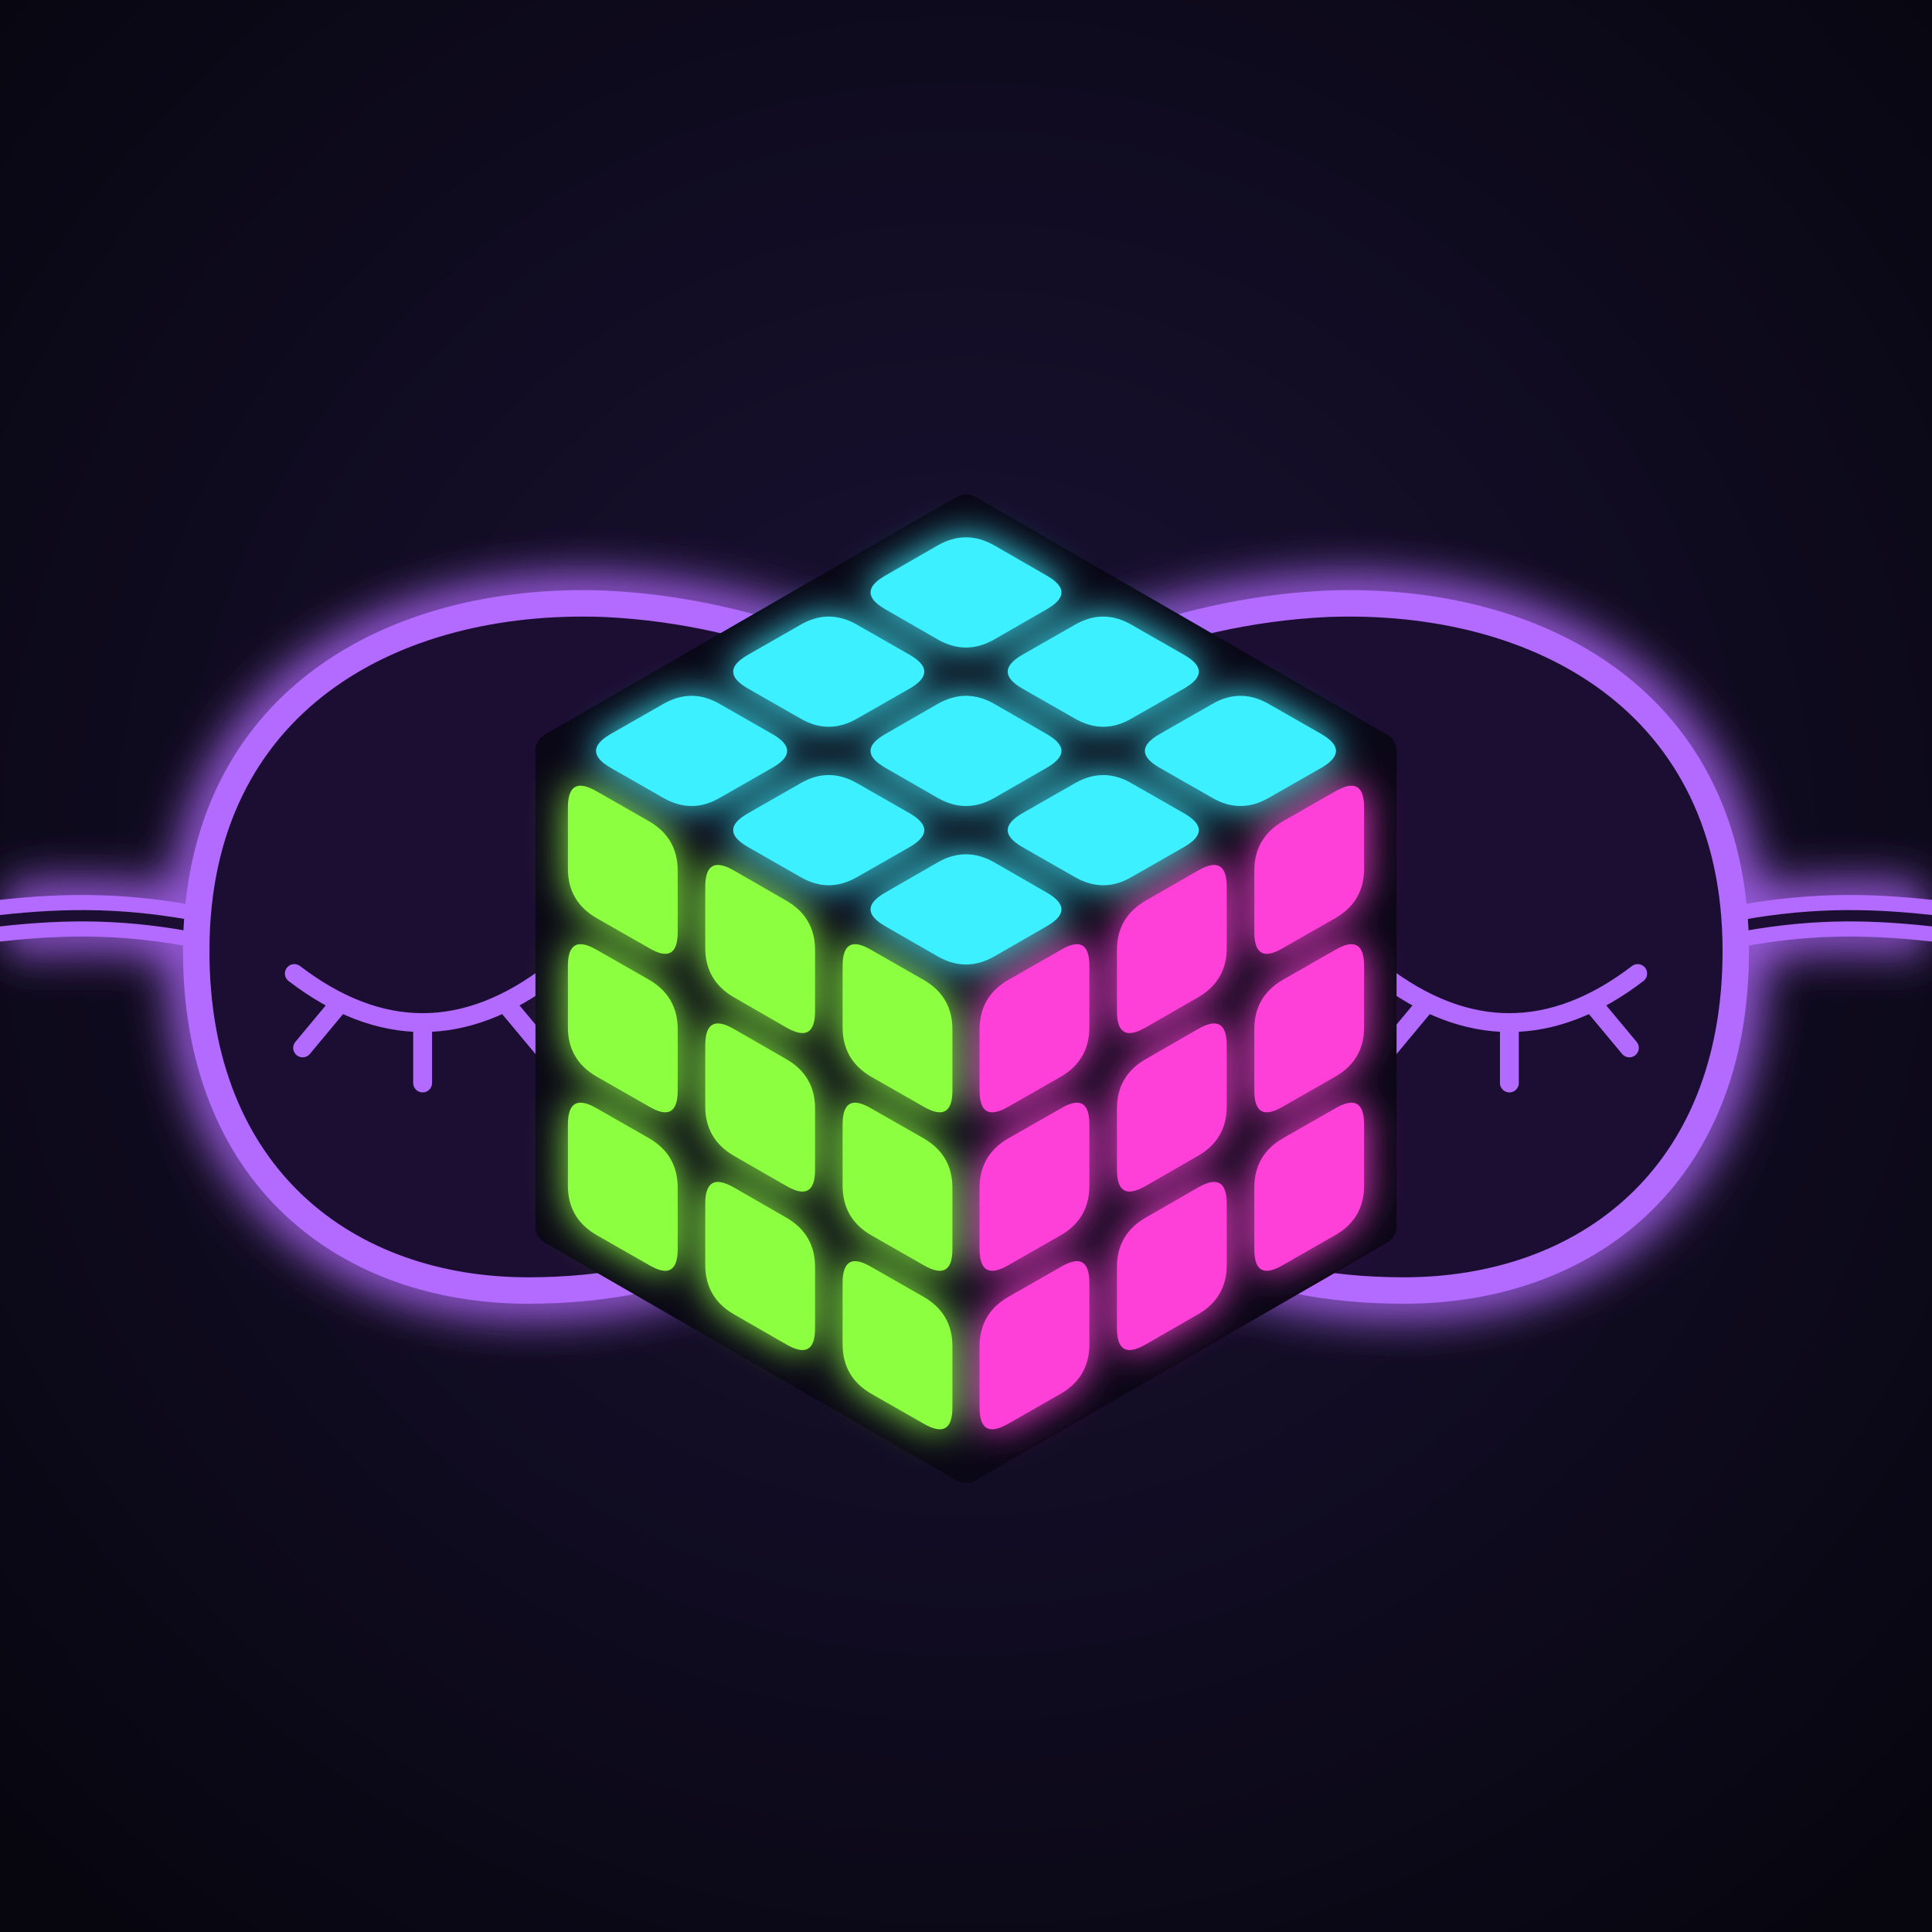
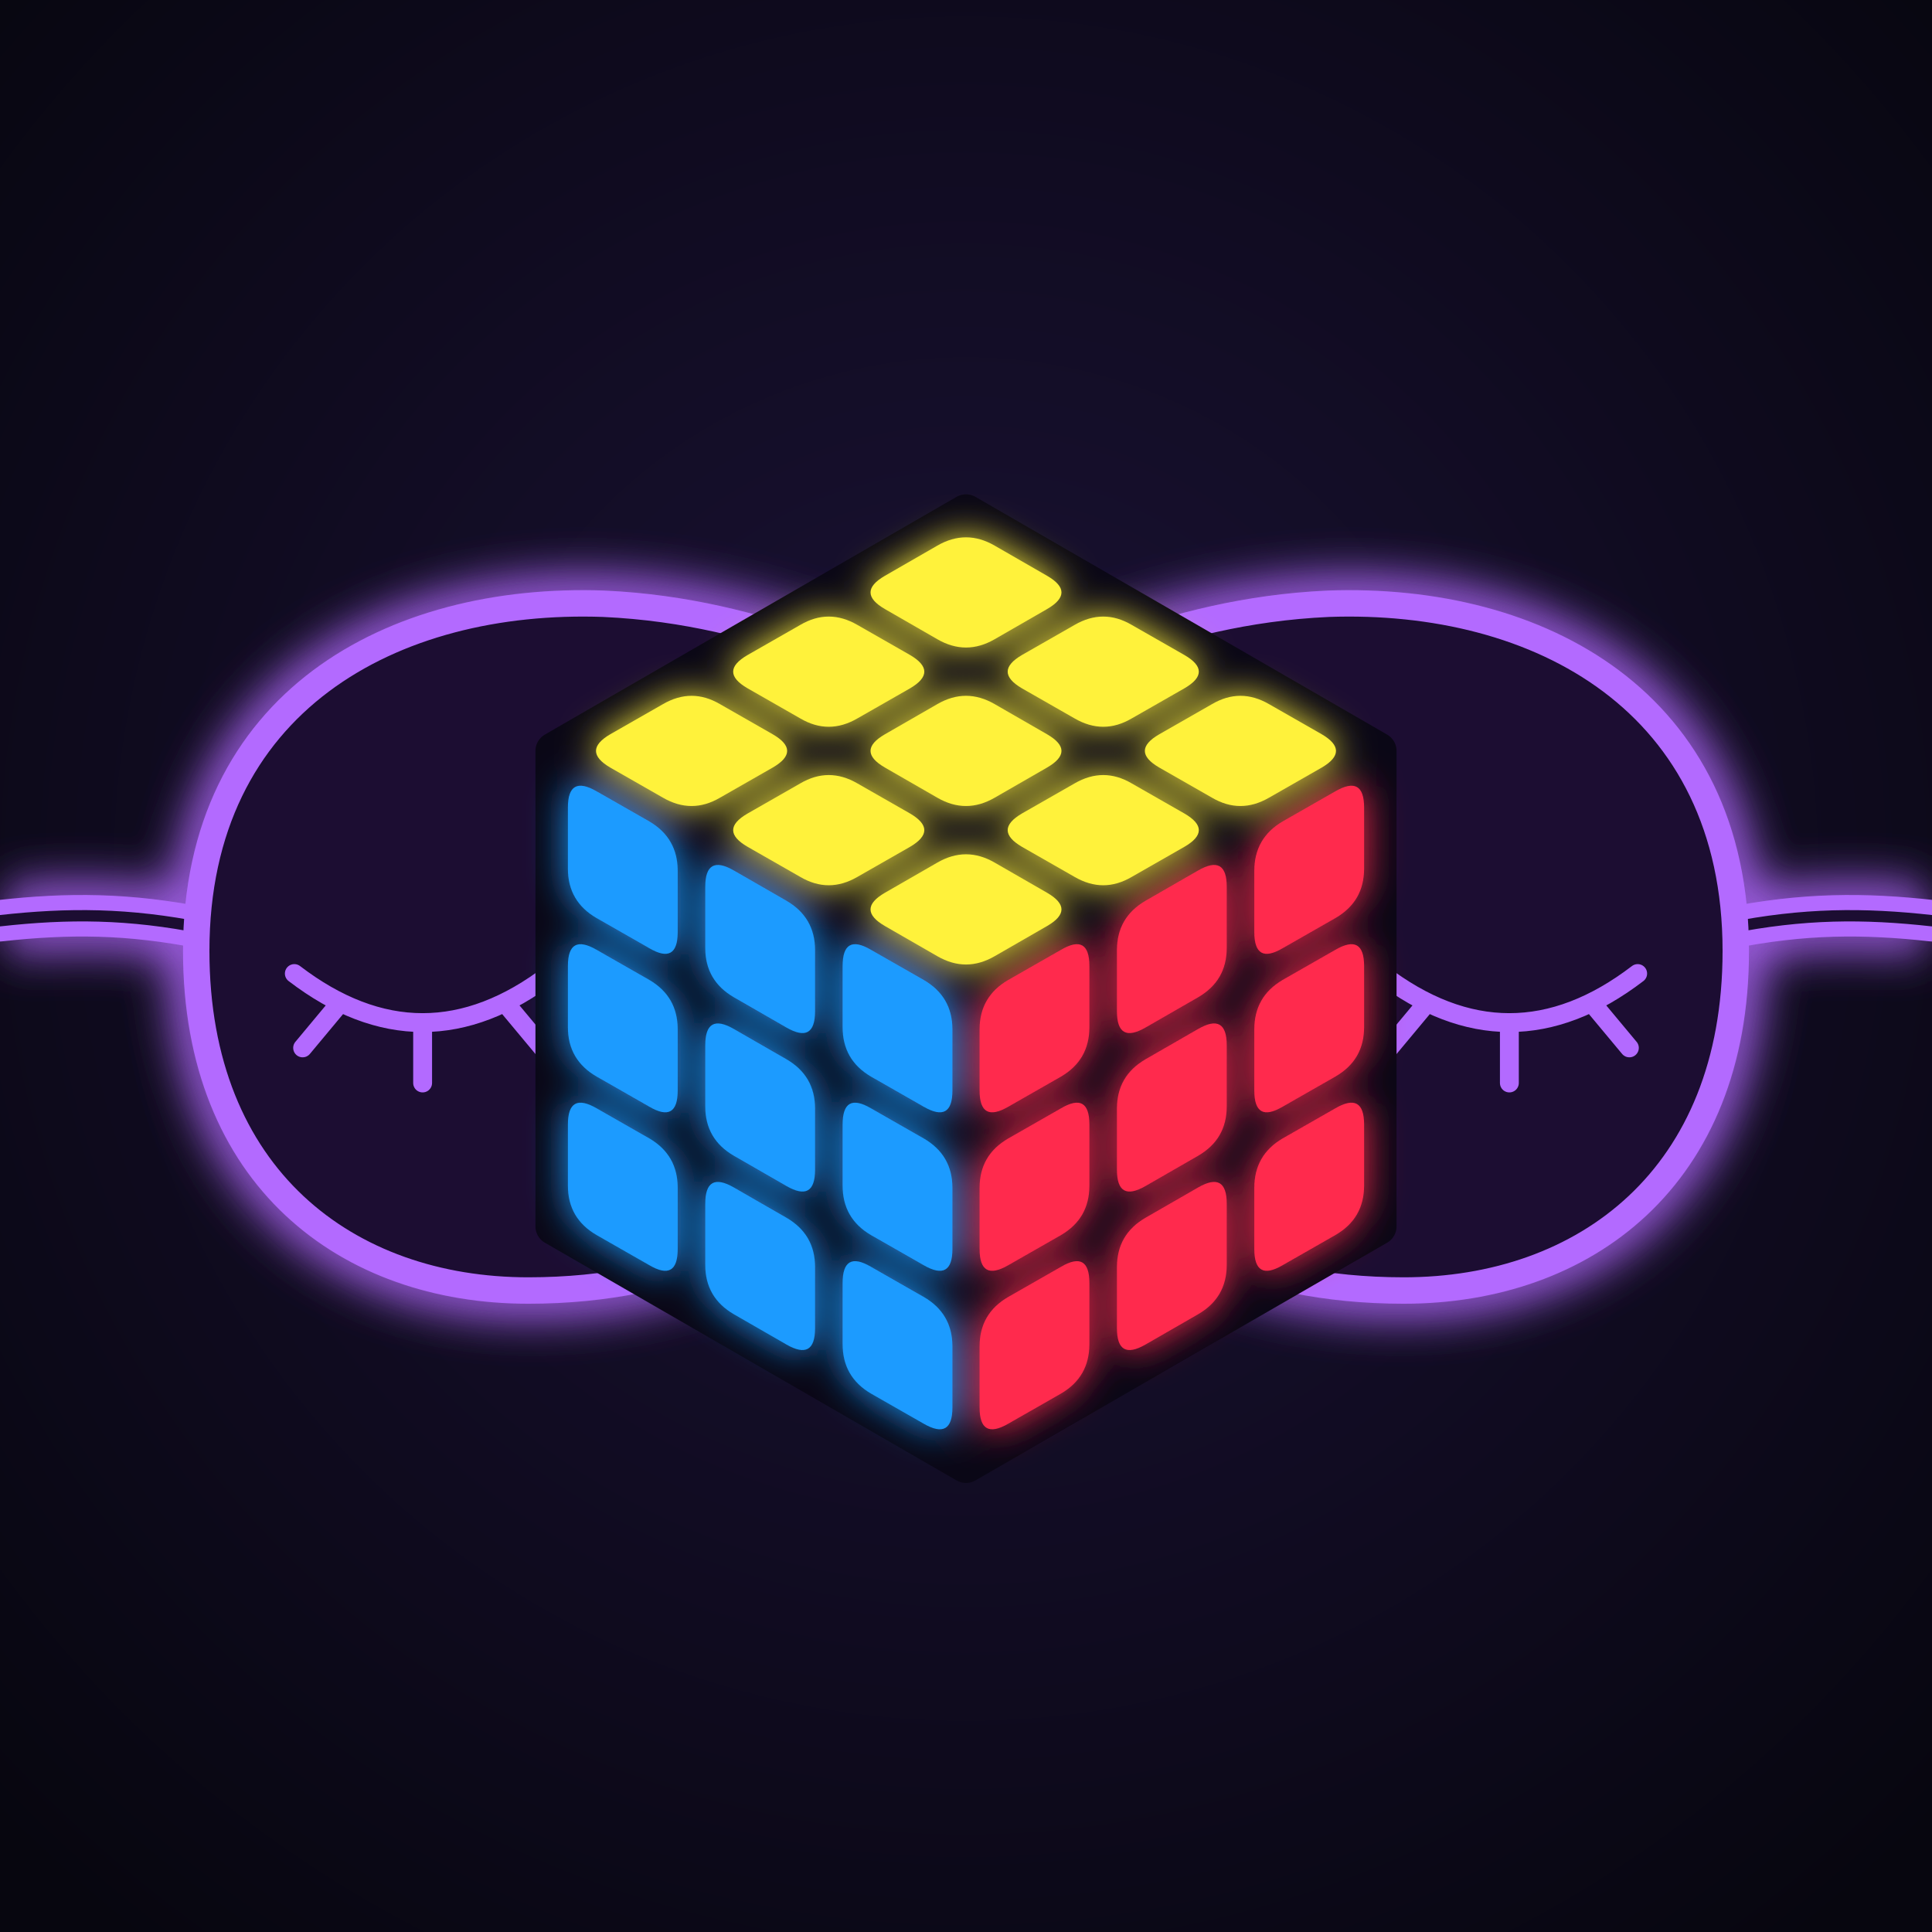
<svg xmlns="http://www.w3.org/2000/svg" viewBox="0 0 512 512" width="512" height="512">
  <defs>
    <radialGradient id="bg" cx="50%" cy="45%" r="70%">
      <stop offset="0" stop-color="#1b1236" />
      <stop offset="1" stop-color="#07060f" />
    </radialGradient>
    <filter id="glow" x="-30%" y="-30%" width="160%" height="160%">
      <feGaussianBlur stdDeviation="7" result="b" />
      <feMerge>
        <feMergeNode in="b" />
        <feMergeNode in="b" />
        <feMergeNode in="SourceGraphic" />
      </feMerge>
    </filter>
    <filter id="glow2" x="-30%" y="-30%" width="160%" height="160%">
      <feGaussianBlur stdDeviation="5" result="b" />
      <feMerge>
        <feMergeNode in="b" />
        <feMergeNode in="SourceGraphic" />
      </feMerge>
    </filter>
  </defs>
  <rect width="512" height="512" fill="url(#bg)" />
  <g transform="translate(256 256) scale(1.0) translate(-256 -256)">
    <g filter="url(#glow)" fill="none" stroke="#b36bff" stroke-width="7" stroke-linejoin="round" stroke-linecap="round">
      <path d="M54 246 C 34 242, 18 242, 0 244 M458 246 C 478 242, 494 242, 512 244" stroke-width="11" />
      <path d="M54 246 C 34 242, 18 242, 0 244 M458 246 C 478 242, 494 242, 512 244" stroke="#1a0f33" stroke-width="3" />
      <path d="M52 252 C 52 186, 104 158, 160 160 C 204 162, 232 180, 256 184 C 280 180, 308 162, 352 160 C 408 158, 460 186, 460 252 C 460 312, 420 342, 372 342 C 330 342, 304 326, 286 312 C 272 300, 240 300, 226 312 C 208 326, 182 342, 140 342 C 92 342, 52 312, 52 252 Z" fill="#1a0f33" />
      <path d="M78 258 Q 112 284, 146 258 M90.2 265.7 l-10 12 M112.0 271.0 l0 16 M133.8 265.7 l10 12 M366 258 Q 400 284, 434 258 M378.2 265.7 l-10 12 M400.0 271.0 l0 16 M421.8 265.7 l10 12" stroke-width="5" />
    </g>
    <path d="M256.0 136.0 L365.1 199.0 L365.1 325.0 L256.0 388.0 L146.9 325.0 L146.9 199.0 Z" fill="#0a0716" stroke="#0a0716" stroke-width="10" stroke-linejoin="round" />
    <g filter="url(#glow2)">
-       <path d="M248.4 144.6 Q256.0 140.2 263.6 144.6 L277.5 152.6 Q285.1 157.0 277.5 161.4 L263.6 169.4 Q256.0 173.8 248.4 169.4 L234.5 161.4 Q226.9 157.0 234.5 152.6 Z" fill="#3ef0ff" />
-       <path d="M284.8 165.6 Q292.4 161.2 299.9 165.6 L313.9 173.6 Q321.5 178.0 313.9 182.4 L299.9 190.4 Q292.4 194.8 284.8 190.4 L270.8 182.4 Q263.3 178.0 270.8 173.6 Z" fill="#3ef0ff" />
-       <path d="M321.2 186.6 Q328.7 182.2 336.3 186.6 L350.3 194.6 Q357.8 199.0 350.3 203.4 L336.3 211.4 Q328.7 215.8 321.2 211.4 L307.2 203.4 Q299.6 199.0 307.2 194.6 Z" fill="#3ef0ff" />
-       <path d="M212.1 165.6 Q219.6 161.2 227.2 165.6 L241.2 173.6 Q248.7 178.0 241.2 182.4 L227.2 190.4 Q219.6 194.8 212.1 190.4 L198.1 182.4 Q190.5 178.0 198.1 173.6 Z" fill="#3ef0ff" />
-       <path d="M248.4 186.6 Q256.0 182.2 263.6 186.6 L277.5 194.6 Q285.1 199.0 277.5 203.4 L263.6 211.4 Q256.0 215.8 248.4 211.4 L234.5 203.4 Q226.9 199.0 234.5 194.6 Z" fill="#3ef0ff" />
-       <path d="M284.8 207.6 Q292.4 203.2 299.9 207.6 L313.9 215.6 Q321.5 220.0 313.9 224.4 L299.9 232.4 Q292.4 236.8 284.8 232.4 L270.8 224.4 Q263.3 220.0 270.8 215.6 Z" fill="#3ef0ff" />
-       <path d="M175.7 186.6 Q183.3 182.2 190.8 186.6 L204.8 194.6 Q212.4 199.0 204.8 203.4 L190.8 211.4 Q183.3 215.8 175.7 211.4 L161.7 203.4 Q154.2 199.0 161.7 194.6 Z" fill="#3ef0ff" />
-       <path d="M212.1 207.6 Q219.6 203.2 227.2 207.6 L241.2 215.6 Q248.7 220.0 241.2 224.4 L227.2 232.4 Q219.6 236.8 212.1 232.4 L198.1 224.4 Q190.5 220.0 198.1 215.6 Z" fill="#3ef0ff" />
-       <path d="M248.4 228.6 Q256.0 224.2 263.6 228.6 L277.5 236.6 Q285.1 241.0 277.5 245.4 L263.6 253.4 Q256.0 257.8 248.4 253.4 L234.5 245.4 Q226.9 241.0 234.5 236.6 Z" fill="#3ef0ff" />
-       <path d="M150.5 214.0 Q150.5 205.3 158.1 209.7 L172.1 217.7 Q179.6 222.1 179.6 230.8 L179.6 247.0 Q179.6 255.7 172.1 251.3 L158.1 243.3 Q150.5 238.9 150.5 230.2 Z" fill="#8cff3f" />
-       <path d="M186.9 235.0 Q186.9 226.3 194.5 230.7 L208.4 238.7 Q216.0 243.1 216.0 251.8 L216.0 268.0 Q216.0 276.7 208.4 272.3 L194.5 264.3 Q186.9 259.9 186.9 251.2 Z" fill="#8cff3f" />
-       <path d="M223.3 256.0 Q223.3 247.3 230.8 251.7 L244.8 259.7 Q252.4 264.1 252.4 272.8 L252.4 289.0 Q252.4 297.7 244.8 293.3 L230.8 285.3 Q223.3 280.9 223.3 272.2 Z" fill="#8cff3f" />
-       <path d="M150.5 256.0 Q150.5 247.3 158.1 251.7 L172.1 259.7 Q179.6 264.1 179.6 272.8 L179.6 289.0 Q179.6 297.7 172.1 293.3 L158.1 285.3 Q150.5 280.9 150.5 272.2 Z" fill="#8cff3f" />
-       <path d="M186.9 277.0 Q186.9 268.3 194.5 272.7 L208.4 280.7 Q216.0 285.1 216.0 293.8 L216.0 310.0 Q216.0 318.7 208.4 314.3 L194.5 306.3 Q186.9 301.9 186.9 293.2 Z" fill="#8cff3f" />
-       <path d="M223.3 298.0 Q223.3 289.3 230.8 293.7 L244.8 301.7 Q252.4 306.1 252.4 314.8 L252.4 331.0 Q252.4 339.7 244.8 335.3 L230.8 327.3 Q223.3 322.9 223.3 314.2 Z" fill="#8cff3f" />
-       <path d="M150.5 298.0 Q150.5 289.3 158.1 293.7 L172.1 301.7 Q179.6 306.1 179.6 314.8 L179.6 331.0 Q179.6 339.7 172.1 335.3 L158.1 327.3 Q150.5 322.9 150.5 314.2 Z" fill="#8cff3f" />
-       <path d="M186.9 319.0 Q186.9 310.3 194.5 314.7 L208.4 322.7 Q216.0 327.1 216.0 335.8 L216.0 352.0 Q216.0 360.7 208.4 356.3 L194.5 348.3 Q186.9 343.9 186.9 335.2 Z" fill="#8cff3f" />
-       <path d="M223.3 340.0 Q223.3 331.3 230.8 335.7 L244.8 343.7 Q252.4 348.1 252.4 356.8 L252.4 373.0 Q252.4 381.7 244.8 377.3 L230.8 369.3 Q223.3 364.9 223.3 356.2 Z" fill="#8cff3f" />
-       <path d="M259.6 272.8 Q259.6 264.1 267.2 259.7 L281.2 251.7 Q288.7 247.3 288.7 256.0 L288.7 272.2 Q288.7 280.9 281.2 285.3 L267.2 293.3 Q259.6 297.7 259.6 289.0 Z" fill="#ff3fd8" />
-       <path d="M296.0 251.8 Q296.0 243.1 303.6 238.7 L317.5 230.7 Q325.1 226.3 325.1 235.0 L325.1 251.2 Q325.1 259.9 317.5 264.3 L303.6 272.3 Q296.0 276.7 296.0 268.0 Z" fill="#ff3fd8" />
-       <path d="M332.4 230.8 Q332.4 222.1 339.9 217.7 L353.9 209.7 Q361.5 205.3 361.5 214.0 L361.5 230.2 Q361.5 238.9 353.9 243.3 L339.9 251.3 Q332.4 255.7 332.4 247.0 Z" fill="#ff3fd8" />
-       <path d="M259.6 314.8 Q259.6 306.1 267.2 301.7 L281.2 293.7 Q288.7 289.3 288.7 298.0 L288.7 314.2 Q288.7 322.9 281.2 327.3 L267.2 335.3 Q259.6 339.7 259.6 331.0 Z" fill="#ff3fd8" />
-       <path d="M296.0 293.8 Q296.0 285.1 303.6 280.7 L317.5 272.7 Q325.1 268.3 325.1 277.0 L325.1 293.2 Q325.1 301.9 317.5 306.3 L303.6 314.3 Q296.0 318.7 296.0 310.0 Z" fill="#ff3fd8" />
-       <path d="M332.4 272.8 Q332.4 264.1 339.9 259.7 L353.9 251.7 Q361.5 247.3 361.5 256.0 L361.5 272.2 Q361.5 280.9 353.9 285.3 L339.9 293.3 Q332.4 297.7 332.4 289.0 Z" fill="#ff3fd8" />
-       <path d="M259.6 356.8 Q259.6 348.1 267.2 343.7 L281.2 335.7 Q288.7 331.3 288.7 340.0 L288.7 356.2 Q288.7 364.9 281.2 369.3 L267.2 377.3 Q259.6 381.7 259.6 373.0 Z" fill="#ff3fd8" />
-       <path d="M296.0 335.8 Q296.0 327.1 303.6 322.7 L317.5 314.7 Q325.1 310.3 325.1 319.0 L325.1 335.2 Q325.1 343.9 317.5 348.3 L303.6 356.3 Q296.0 360.7 296.0 352.0 Z" fill="#ff3fd8" />
-       <path d="M332.4 314.8 Q332.4 306.1 339.9 301.7 L353.9 293.7 Q361.5 289.3 361.5 298.0 L361.5 314.2 Q361.5 322.9 353.9 327.3 L339.9 335.3 Q332.4 339.7 332.4 331.0 Z" fill="#ff3fd8" />
+       <path d="M248.4 144.6 Q256.0 140.2 263.6 144.6 L277.5 152.6 Q285.1 157.0 277.5 161.4 L263.6 169.4 Q256.0 173.8 248.4 169.4 L234.5 161.4 Q226.9 157.0 234.5 152.6 Z" fill="#fff23a" />
+       <path d="M284.8 165.6 Q292.4 161.2 299.9 165.6 L313.9 173.6 Q321.5 178.0 313.9 182.4 L299.9 190.4 Q292.4 194.8 284.8 190.4 L270.8 182.4 Q263.3 178.0 270.8 173.6 Z" fill="#fff23a" />
+       <path d="M321.2 186.6 Q328.7 182.2 336.3 186.6 L350.3 194.6 Q357.8 199.0 350.3 203.4 L336.3 211.4 Q328.7 215.8 321.2 211.4 L307.2 203.4 Q299.6 199.0 307.2 194.6 Z" fill="#fff23a" />
+       <path d="M212.1 165.6 Q219.6 161.2 227.2 165.6 L241.2 173.6 Q248.7 178.0 241.2 182.4 L227.2 190.4 Q219.6 194.8 212.1 190.4 L198.1 182.4 Q190.5 178.0 198.1 173.6 Z" fill="#fff23a" />
+       <path d="M248.4 186.6 Q256.0 182.2 263.6 186.6 L277.5 194.6 Q285.1 199.0 277.5 203.4 L263.6 211.4 Q256.0 215.8 248.4 211.4 L234.5 203.4 Q226.9 199.0 234.5 194.6 Z" fill="#fff23a" />
+       <path d="M284.8 207.6 Q292.4 203.2 299.9 207.6 L313.9 215.6 Q321.5 220.0 313.9 224.4 L299.9 232.4 Q292.4 236.8 284.8 232.4 L270.8 224.4 Q263.3 220.0 270.8 215.6 Z" fill="#fff23a" />
+       <path d="M175.7 186.6 Q183.3 182.2 190.8 186.6 L204.8 194.6 Q212.4 199.0 204.8 203.4 L190.8 211.4 Q183.3 215.8 175.7 211.4 L161.7 203.4 Q154.2 199.0 161.7 194.6 Z" fill="#fff23a" />
+       <path d="M212.1 207.6 Q219.6 203.2 227.2 207.6 L241.2 215.6 Q248.7 220.0 241.2 224.4 L227.2 232.4 Q219.6 236.8 212.1 232.4 L198.1 224.4 Q190.5 220.0 198.1 215.6 Z" fill="#fff23a" />
+       <path d="M248.4 228.6 Q256.0 224.2 263.6 228.6 L277.5 236.6 Q285.1 241.0 277.5 245.4 L263.6 253.4 Q256.0 257.8 248.4 253.4 L234.5 245.4 Q226.9 241.0 234.5 236.6 Z" fill="#fff23a" />
+       <path d="M150.5 214.0 Q150.5 205.3 158.1 209.7 L172.1 217.7 Q179.6 222.1 179.6 230.8 L179.6 247.0 Q179.6 255.7 172.1 251.3 L158.1 243.3 Q150.5 238.9 150.5 230.2 Z" fill="#1f9bff" />
+       <path d="M186.9 235.0 Q186.9 226.3 194.5 230.7 L208.4 238.7 Q216.0 243.1 216.0 251.8 L216.0 268.0 Q216.0 276.7 208.4 272.3 L194.5 264.3 Q186.9 259.9 186.9 251.2 Z" fill="#1f9bff" />
+       <path d="M223.3 256.0 Q223.3 247.3 230.8 251.7 L244.8 259.7 Q252.4 264.1 252.4 272.8 L252.4 289.0 Q252.4 297.7 244.8 293.3 L230.8 285.3 Q223.3 280.9 223.3 272.2 Z" fill="#1f9bff" />
+       <path d="M150.5 256.0 Q150.5 247.3 158.1 251.7 L172.1 259.7 Q179.6 264.1 179.6 272.8 L179.6 289.0 Q179.6 297.7 172.1 293.3 L158.1 285.3 Q150.5 280.9 150.5 272.2 Z" fill="#1f9bff" />
+       <path d="M186.9 277.0 Q186.9 268.3 194.5 272.7 L208.4 280.7 Q216.0 285.1 216.0 293.8 L216.0 310.0 Q216.0 318.7 208.4 314.3 L194.5 306.3 Q186.9 301.9 186.9 293.2 Z" fill="#1f9bff" />
+       <path d="M223.3 298.0 Q223.3 289.3 230.8 293.7 L244.8 301.7 Q252.4 306.1 252.4 314.8 L252.4 331.0 Q252.4 339.7 244.8 335.3 L230.8 327.3 Q223.3 322.9 223.3 314.2 Z" fill="#1f9bff" />
+       <path d="M150.5 298.0 Q150.5 289.3 158.1 293.7 L172.1 301.7 Q179.6 306.1 179.6 314.8 L179.6 331.0 Q179.6 339.7 172.1 335.3 L158.1 327.3 Q150.5 322.9 150.5 314.2 Z" fill="#1f9bff" />
+       <path d="M186.9 319.0 Q186.9 310.3 194.5 314.7 L208.4 322.7 Q216.0 327.1 216.0 335.8 L216.0 352.0 Q216.0 360.7 208.4 356.3 L194.5 348.3 Q186.9 343.9 186.9 335.2 Z" fill="#1f9bff" />
+       <path d="M223.3 340.0 Q223.3 331.3 230.8 335.7 L244.8 343.7 Q252.4 348.1 252.4 356.8 L252.4 373.0 Q252.4 381.7 244.8 377.3 L230.8 369.3 Q223.3 364.9 223.3 356.2 Z" fill="#1f9bff" />
+       <path d="M259.6 272.8 Q259.6 264.1 267.2 259.7 L281.2 251.7 Q288.7 247.3 288.7 256.0 L288.7 272.2 Q288.7 280.9 281.2 285.3 L267.2 293.3 Q259.6 297.7 259.6 289.0 Z" fill="#ff2b4e" />
+       <path d="M296.0 251.8 Q296.0 243.1 303.6 238.7 L317.5 230.7 Q325.1 226.3 325.1 235.0 L325.1 251.2 Q325.1 259.9 317.5 264.3 L303.6 272.3 Q296.0 276.7 296.0 268.0 Z" fill="#ff2b4e" />
+       <path d="M332.4 230.8 Q332.4 222.1 339.9 217.7 L353.9 209.7 Q361.5 205.3 361.5 214.0 L361.5 230.2 Q361.5 238.9 353.9 243.3 L339.9 251.3 Q332.4 255.7 332.4 247.0 Z" fill="#ff2b4e" />
+       <path d="M259.6 314.8 Q259.6 306.1 267.2 301.7 L281.2 293.7 Q288.7 289.3 288.7 298.0 L288.7 314.2 Q288.7 322.9 281.2 327.3 L267.2 335.3 Q259.6 339.7 259.6 331.0 Z" fill="#ff2b4e" />
+       <path d="M296.0 293.8 Q296.0 285.1 303.6 280.7 L317.5 272.7 Q325.1 268.3 325.1 277.0 L325.1 293.2 Q325.1 301.9 317.5 306.3 L303.6 314.3 Q296.0 318.7 296.0 310.0 Z" fill="#ff2b4e" />
+       <path d="M332.4 272.8 Q332.4 264.1 339.9 259.7 L353.9 251.7 Q361.5 247.3 361.5 256.0 L361.5 272.2 Q361.5 280.9 353.9 285.3 L339.9 293.3 Q332.4 297.7 332.4 289.0 Z" fill="#ff2b4e" />
+       <path d="M259.6 356.8 Q259.6 348.1 267.2 343.7 L281.2 335.7 Q288.7 331.3 288.7 340.0 L288.7 356.2 Q288.7 364.9 281.2 369.3 L267.2 377.3 Q259.6 381.7 259.6 373.0 Z" fill="#ff2b4e" />
+       <path d="M296.0 335.8 Q296.0 327.1 303.6 322.7 L317.5 314.7 Q325.1 310.3 325.1 319.0 L325.1 335.2 Q325.1 343.9 317.5 348.3 L303.6 356.3 Q296.0 360.7 296.0 352.0 Z" fill="#ff2b4e" />
+       <path d="M332.4 314.8 Q332.4 306.1 339.9 301.7 L353.9 293.7 Q361.5 289.3 361.5 298.0 L361.5 314.2 Q361.5 322.9 353.9 327.3 L339.9 335.3 Q332.4 339.7 332.4 331.0 Z" fill="#ff2b4e" />
    </g>
  </g>
</svg>
